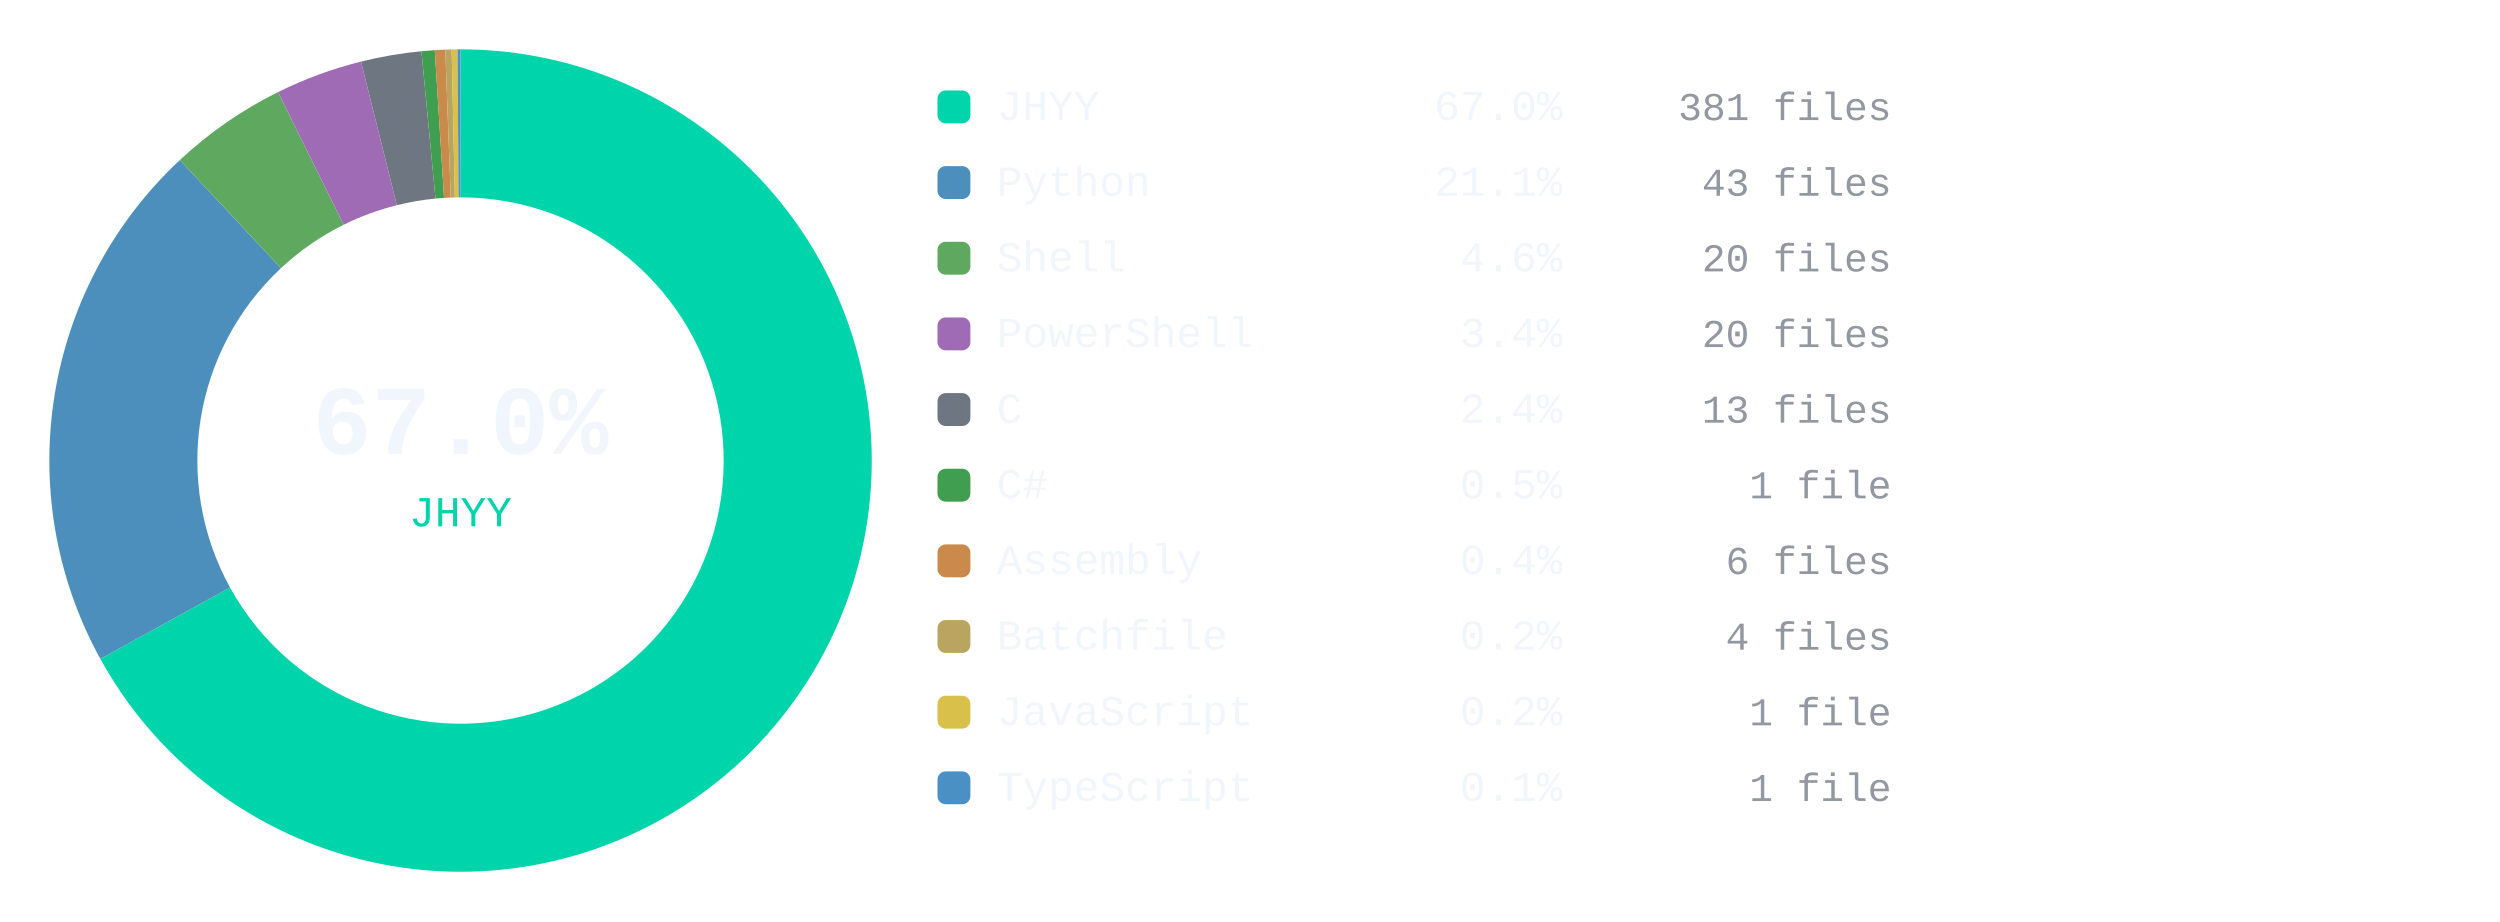
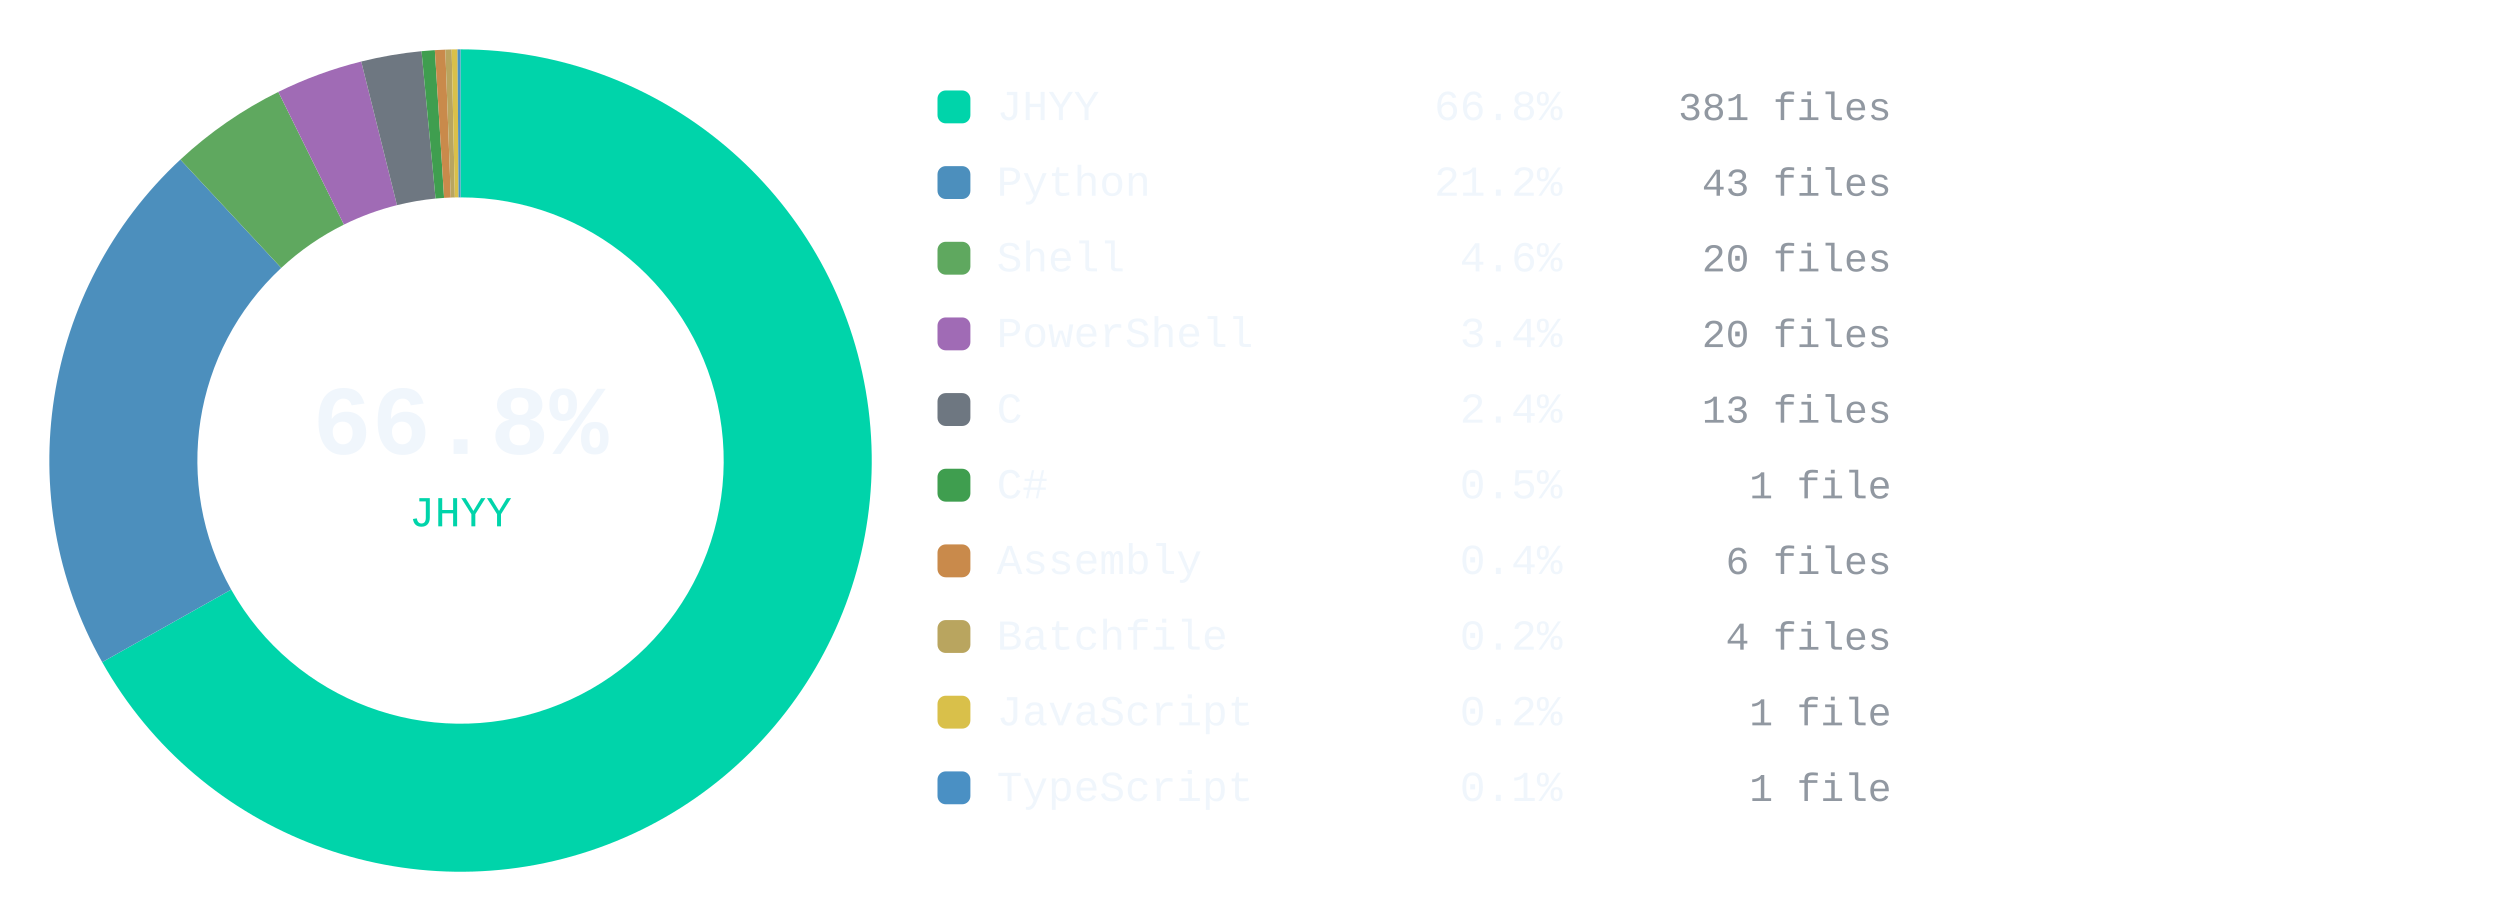
<svg xmlns="http://www.w3.org/2000/svg" width="760" height="280" viewBox="0 0 760 280" role="img" aria-label="Language composition by code lines">
-   <path d="M 140.00 15.00 A 125.0 125.0 0 1 1 30.51 200.30 L 69.93 178.60 A 80.0 80.0 0 1 0 140.00 60.00 Z" fill="#00d4aa" />
-   <path d="M 30.51 200.30 A 125.0 125.0 0 0 1 54.68 48.65 L 85.40 81.53 A 80.0 80.0 0 0 0 69.93 178.60 Z" fill="#4c8fbd" />
-   <path d="M 54.68 48.65 A 125.0 125.0 0 0 1 84.50 28.00 L 104.48 68.32 A 80.0 80.0 0 0 0 85.40 81.53 Z" fill="#5fa85f" />
-   <path d="M 84.50 28.00 A 125.0 125.0 0 0 1 109.75 18.72 L 120.64 62.38 A 80.0 80.0 0 0 0 104.48 68.32 Z" fill="#a06bb5" />
-   <path d="M 109.75 18.72 A 125.0 125.0 0 0 1 128.12 15.57 L 132.39 60.36 A 80.0 80.0 0 0 0 120.64 62.38 Z" fill="#6e7781" />
-   <path d="M 128.12 15.57 A 125.0 125.0 0 0 1 132.17 15.25 L 134.99 60.16 A 80.0 80.0 0 0 0 132.39 60.36 Z" fill="#3f9e4f" />
-   <path d="M 132.17 15.25 A 125.0 125.0 0 0 1 135.36 15.09 L 137.03 60.06 A 80.0 80.0 0 0 0 134.99 60.16 Z" fill="#c98a4b" />
-   <path d="M 135.36 15.09 A 125.0 125.0 0 0 1 137.30 15.03 L 138.28 60.02 A 80.0 80.0 0 0 0 137.03 60.06 Z" fill="#b9a55f" />
-   <path d="M 137.30 15.03 A 125.0 125.0 0 0 1 139.08 15.00 L 139.41 60.00 A 80.0 80.0 0 0 0 138.28 60.02 Z" fill="#d9c04a" />
+   <path d="M 140.00 15.00 A 125.0 125.0 0 1 1 31.06 201.29 L 70.28 179.23 A 80.0 80.0 0 1 0 140.00 60.00 Z" fill="#00d4aa" />
+   <path d="M 31.06 201.29 A 125.0 125.0 0 0 1 54.83 48.51 L 85.49 81.45 A 80.0 80.0 0 0 0 70.28 179.23 Z" fill="#4c8fbd" />
+   <path d="M 54.83 48.51 A 125.0 125.0 0 0 1 84.61 27.94 L 104.55 68.28 A 80.0 80.0 0 0 0 85.49 81.45 Z" fill="#5fa85f" />
+   <path d="M 84.61 27.94 A 125.0 125.0 0 0 1 109.81 18.70 L 120.68 62.37 A 80.0 80.0 0 0 0 104.55 68.28 Z" fill="#a06bb5" />
+   <path d="M 109.81 18.70 A 125.0 125.0 0 0 1 128.14 15.56 L 132.41 60.36 A 80.0 80.0 0 0 0 120.68 62.37 Z" fill="#6e7781" />
+   <path d="M 128.14 15.56 A 125.0 125.0 0 0 1 132.19 15.24 L 135.00 60.16 A 80.0 80.0 0 0 0 132.41 60.36 Z" fill="#3f9e4f" />
+   <path d="M 132.19 15.24 A 125.0 125.0 0 0 1 135.37 15.09 L 137.04 60.05 A 80.0 80.0 0 0 0 135.00 60.16 Z" fill="#c98a4b" />
+   <path d="M 135.37 15.09 A 125.0 125.0 0 0 1 137.31 15.03 L 138.28 60.02 A 80.0 80.0 0 0 0 137.04 60.05 Z" fill="#b9a55f" />
+   <path d="M 137.31 15.03 A 125.0 125.0 0 0 1 139.08 15.00 L 139.41 60.00 A 80.0 80.0 0 0 0 138.28 60.02 Z" fill="#d9c04a" />
  <path d="M 139.08 15.00 A 125.0 125.0 0 0 1 140.00 15.00 L 140.00 60.00 A 80.0 80.0 0 0 0 139.41 60.00 Z" fill="#4a90c4" />
-   <text x="140.0" y="138.0" font-family="SFMono-Regular,Consolas,Liberation Mono,monospace" font-size="30" font-weight="700" fill="#f0f6fc" text-anchor="middle">67.0%</text>
+   <text x="140.0" y="138.0" font-family="SFMono-Regular,Consolas,Liberation Mono,monospace" font-size="30" font-weight="700" fill="#f0f6fc" text-anchor="middle">66.8%</text>
  <text x="140.0" y="160.0" font-family="SFMono-Regular,Consolas,Liberation Mono,monospace" font-size="13" fill="#00d4aa" text-anchor="middle">JHYY</text>
  <rect x="285" y="27.5" width="10" height="10" rx="2.5" fill="#00d4aa" />
  <text x="303" y="36.5" font-family="SFMono-Regular,Consolas,Liberation Mono,monospace" font-size="13" fill="#f0f6fc">JHYY</text>
-   <text x="475" y="36.5" font-family="SFMono-Regular,Consolas,Liberation Mono,monospace" font-size="13" fill="#f0f6fc" text-anchor="end">67.0%</text>
+   <text x="475" y="36.5" font-family="SFMono-Regular,Consolas,Liberation Mono,monospace" font-size="13" fill="#f0f6fc" text-anchor="end">66.8%</text>
  <text x="575" y="36.5" font-family="SFMono-Regular,Consolas,Liberation Mono,monospace" font-size="12" fill="#9198a1" text-anchor="end">381 files</text>
  <rect x="285" y="50.5" width="10" height="10" rx="2.5" fill="#4c8fbd" />
  <text x="303" y="59.5" font-family="SFMono-Regular,Consolas,Liberation Mono,monospace" font-size="13" fill="#f0f6fc">Python</text>
-   <text x="475" y="59.5" font-family="SFMono-Regular,Consolas,Liberation Mono,monospace" font-size="13" fill="#f0f6fc" text-anchor="end">21.1%</text>
+   <text x="475" y="59.5" font-family="SFMono-Regular,Consolas,Liberation Mono,monospace" font-size="13" fill="#f0f6fc" text-anchor="end">21.2%</text>
  <text x="575" y="59.5" font-family="SFMono-Regular,Consolas,Liberation Mono,monospace" font-size="12" fill="#9198a1" text-anchor="end">43 files</text>
  <rect x="285" y="73.5" width="10" height="10" rx="2.5" fill="#5fa85f" />
  <text x="303" y="82.5" font-family="SFMono-Regular,Consolas,Liberation Mono,monospace" font-size="13" fill="#f0f6fc">Shell</text>
  <text x="475" y="82.5" font-family="SFMono-Regular,Consolas,Liberation Mono,monospace" font-size="13" fill="#f0f6fc" text-anchor="end">4.6%</text>
  <text x="575" y="82.5" font-family="SFMono-Regular,Consolas,Liberation Mono,monospace" font-size="12" fill="#9198a1" text-anchor="end">20 files</text>
  <rect x="285" y="96.5" width="10" height="10" rx="2.5" fill="#a06bb5" />
  <text x="303" y="105.5" font-family="SFMono-Regular,Consolas,Liberation Mono,monospace" font-size="13" fill="#f0f6fc">PowerShell</text>
  <text x="475" y="105.5" font-family="SFMono-Regular,Consolas,Liberation Mono,monospace" font-size="13" fill="#f0f6fc" text-anchor="end">3.4%</text>
  <text x="575" y="105.5" font-family="SFMono-Regular,Consolas,Liberation Mono,monospace" font-size="12" fill="#9198a1" text-anchor="end">20 files</text>
  <rect x="285" y="119.5" width="10" height="10" rx="2.5" fill="#6e7781" />
  <text x="303" y="128.5" font-family="SFMono-Regular,Consolas,Liberation Mono,monospace" font-size="13" fill="#f0f6fc">C</text>
  <text x="475" y="128.5" font-family="SFMono-Regular,Consolas,Liberation Mono,monospace" font-size="13" fill="#f0f6fc" text-anchor="end">2.4%</text>
  <text x="575" y="128.5" font-family="SFMono-Regular,Consolas,Liberation Mono,monospace" font-size="12" fill="#9198a1" text-anchor="end">13 files</text>
  <rect x="285" y="142.5" width="10" height="10" rx="2.5" fill="#3f9e4f" />
  <text x="303" y="151.5" font-family="SFMono-Regular,Consolas,Liberation Mono,monospace" font-size="13" fill="#f0f6fc">C#</text>
  <text x="475" y="151.5" font-family="SFMono-Regular,Consolas,Liberation Mono,monospace" font-size="13" fill="#f0f6fc" text-anchor="end">0.5%</text>
  <text x="575" y="151.5" font-family="SFMono-Regular,Consolas,Liberation Mono,monospace" font-size="12" fill="#9198a1" text-anchor="end">1 file</text>
  <rect x="285" y="165.5" width="10" height="10" rx="2.5" fill="#c98a4b" />
  <text x="303" y="174.5" font-family="SFMono-Regular,Consolas,Liberation Mono,monospace" font-size="13" fill="#f0f6fc">Assembly</text>
  <text x="475" y="174.5" font-family="SFMono-Regular,Consolas,Liberation Mono,monospace" font-size="13" fill="#f0f6fc" text-anchor="end">0.4%</text>
  <text x="575" y="174.5" font-family="SFMono-Regular,Consolas,Liberation Mono,monospace" font-size="12" fill="#9198a1" text-anchor="end">6 files</text>
  <rect x="285" y="188.5" width="10" height="10" rx="2.5" fill="#b9a55f" />
  <text x="303" y="197.5" font-family="SFMono-Regular,Consolas,Liberation Mono,monospace" font-size="13" fill="#f0f6fc">Batchfile</text>
  <text x="475" y="197.5" font-family="SFMono-Regular,Consolas,Liberation Mono,monospace" font-size="13" fill="#f0f6fc" text-anchor="end">0.2%</text>
  <text x="575" y="197.5" font-family="SFMono-Regular,Consolas,Liberation Mono,monospace" font-size="12" fill="#9198a1" text-anchor="end">4 files</text>
  <rect x="285" y="211.5" width="10" height="10" rx="2.5" fill="#d9c04a" />
  <text x="303" y="220.5" font-family="SFMono-Regular,Consolas,Liberation Mono,monospace" font-size="13" fill="#f0f6fc">JavaScript</text>
  <text x="475" y="220.5" font-family="SFMono-Regular,Consolas,Liberation Mono,monospace" font-size="13" fill="#f0f6fc" text-anchor="end">0.2%</text>
  <text x="575" y="220.5" font-family="SFMono-Regular,Consolas,Liberation Mono,monospace" font-size="12" fill="#9198a1" text-anchor="end">1 file</text>
  <rect x="285" y="234.5" width="10" height="10" rx="2.5" fill="#4a90c4" />
  <text x="303" y="243.5" font-family="SFMono-Regular,Consolas,Liberation Mono,monospace" font-size="13" fill="#f0f6fc">TypeScript</text>
  <text x="475" y="243.5" font-family="SFMono-Regular,Consolas,Liberation Mono,monospace" font-size="13" fill="#f0f6fc" text-anchor="end">0.1%</text>
  <text x="575" y="243.5" font-family="SFMono-Regular,Consolas,Liberation Mono,monospace" font-size="12" fill="#9198a1" text-anchor="end">1 file</text>
</svg>
